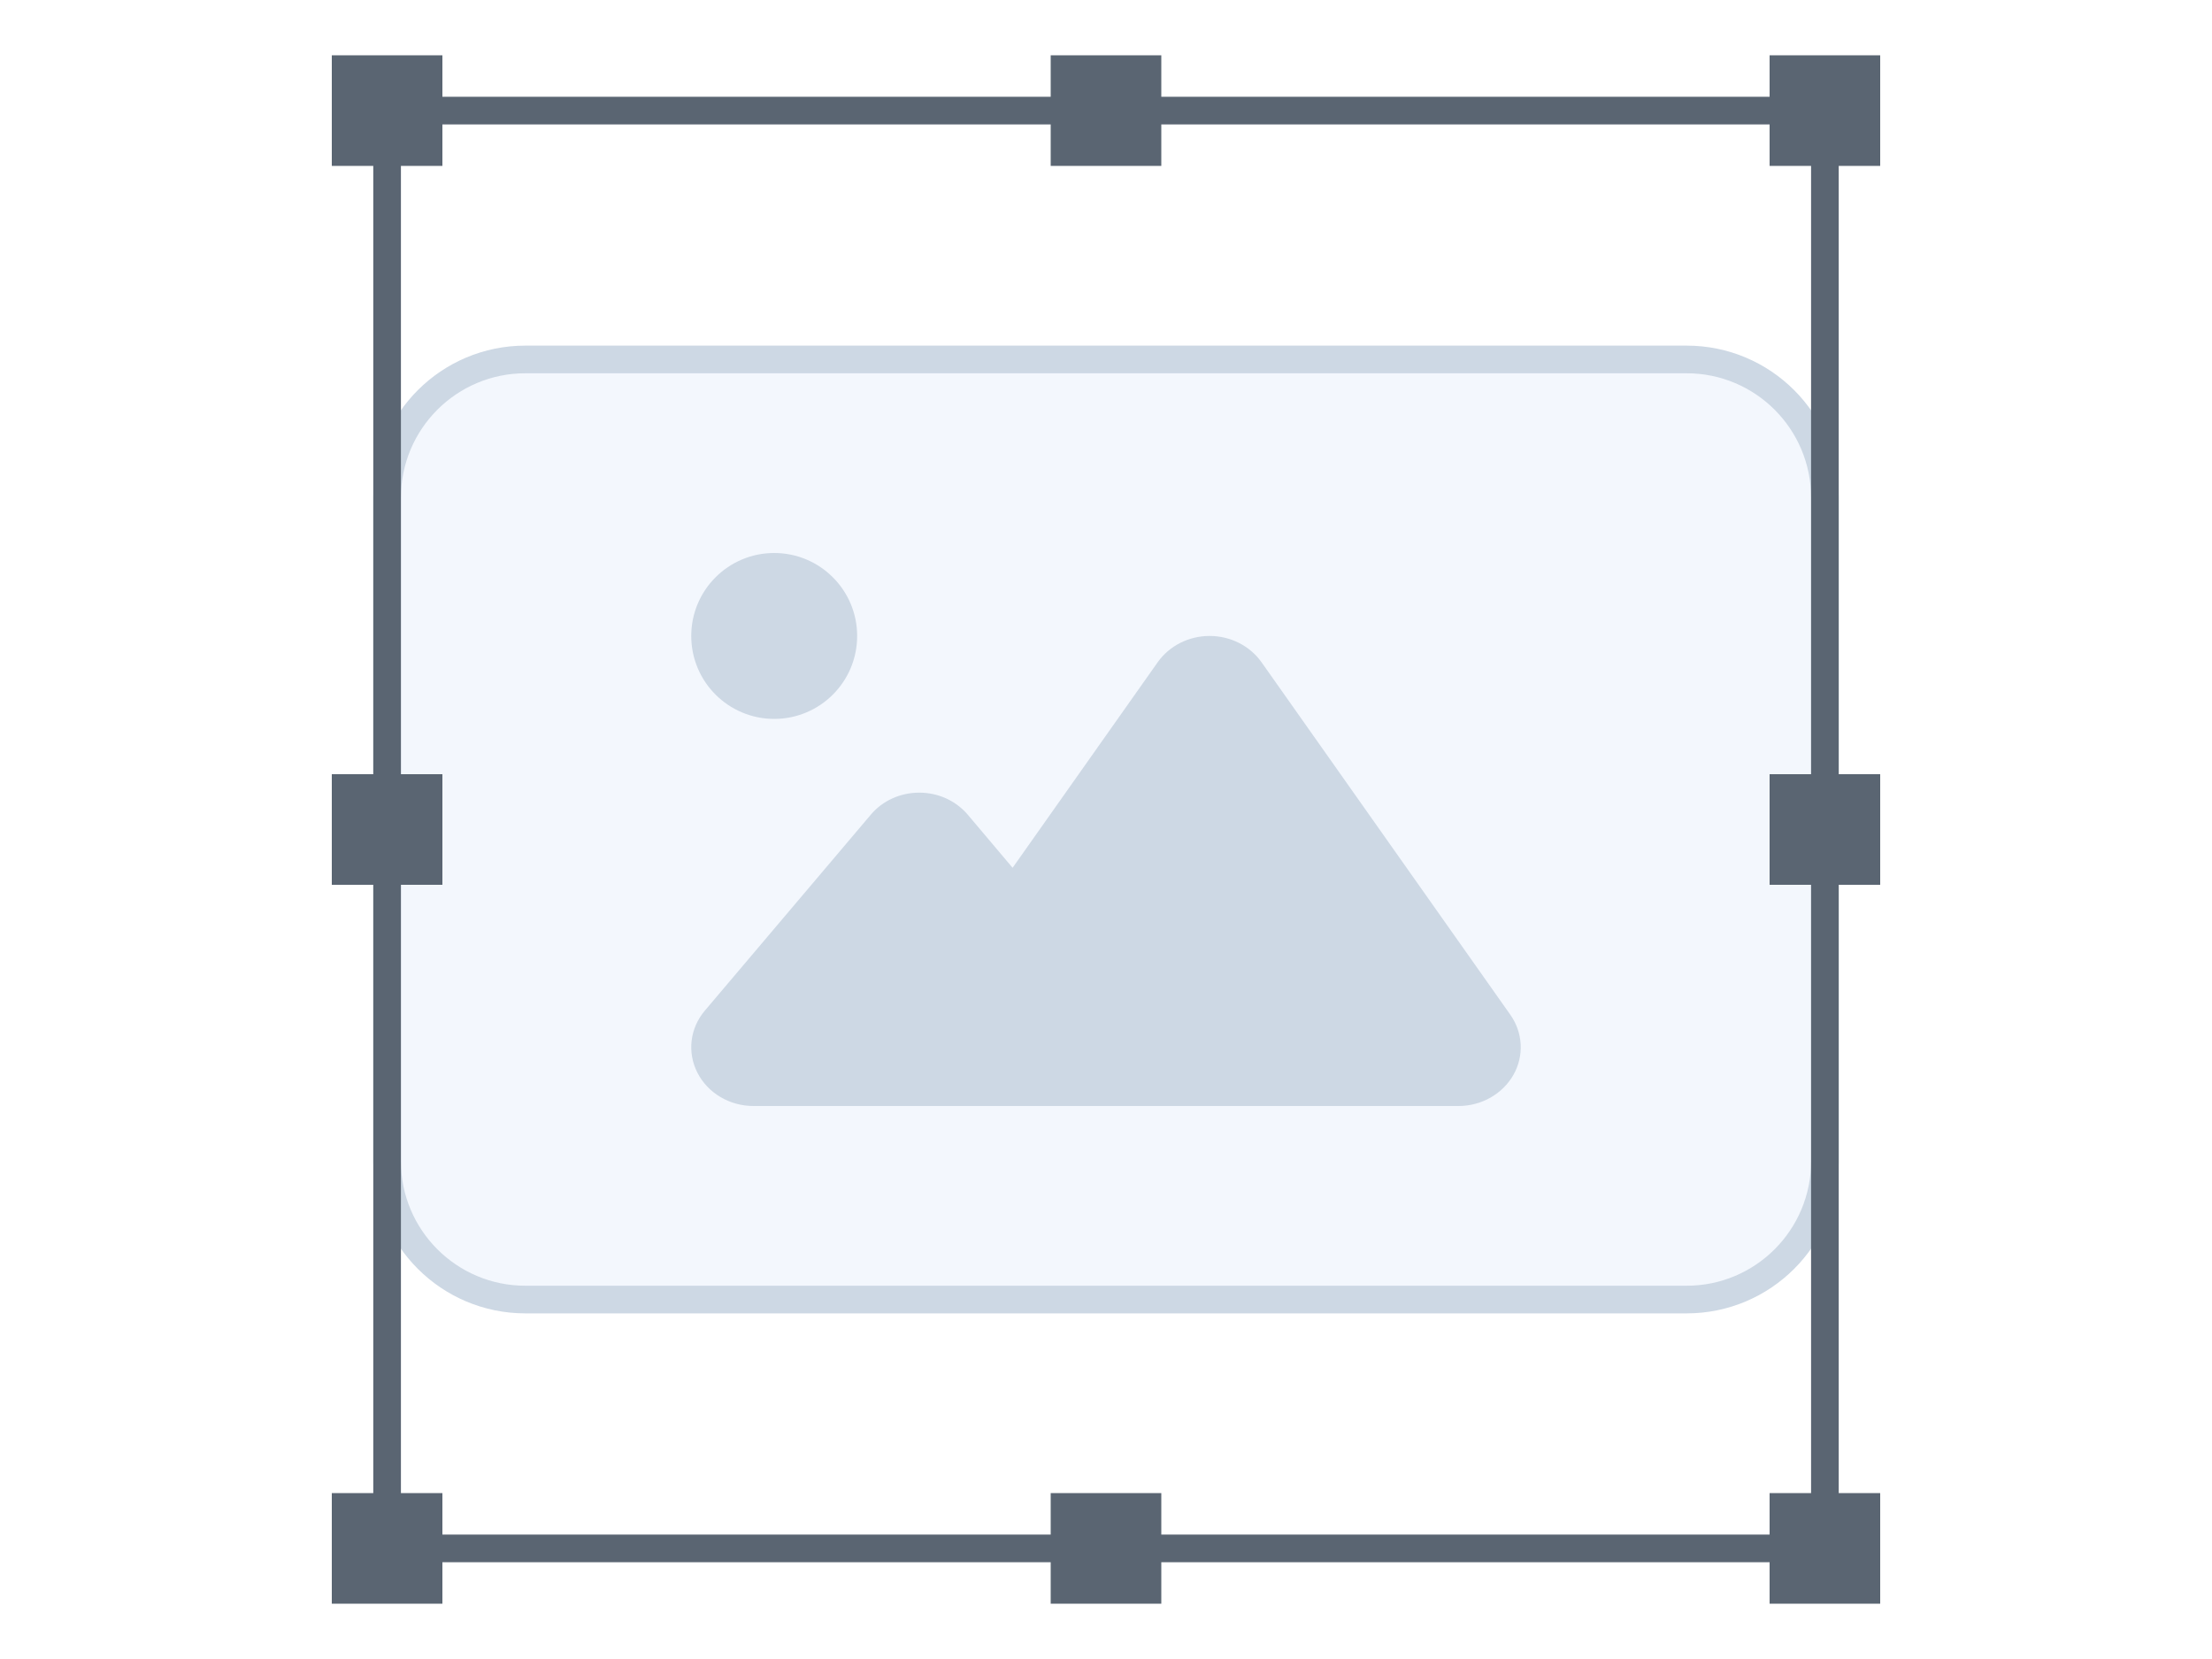
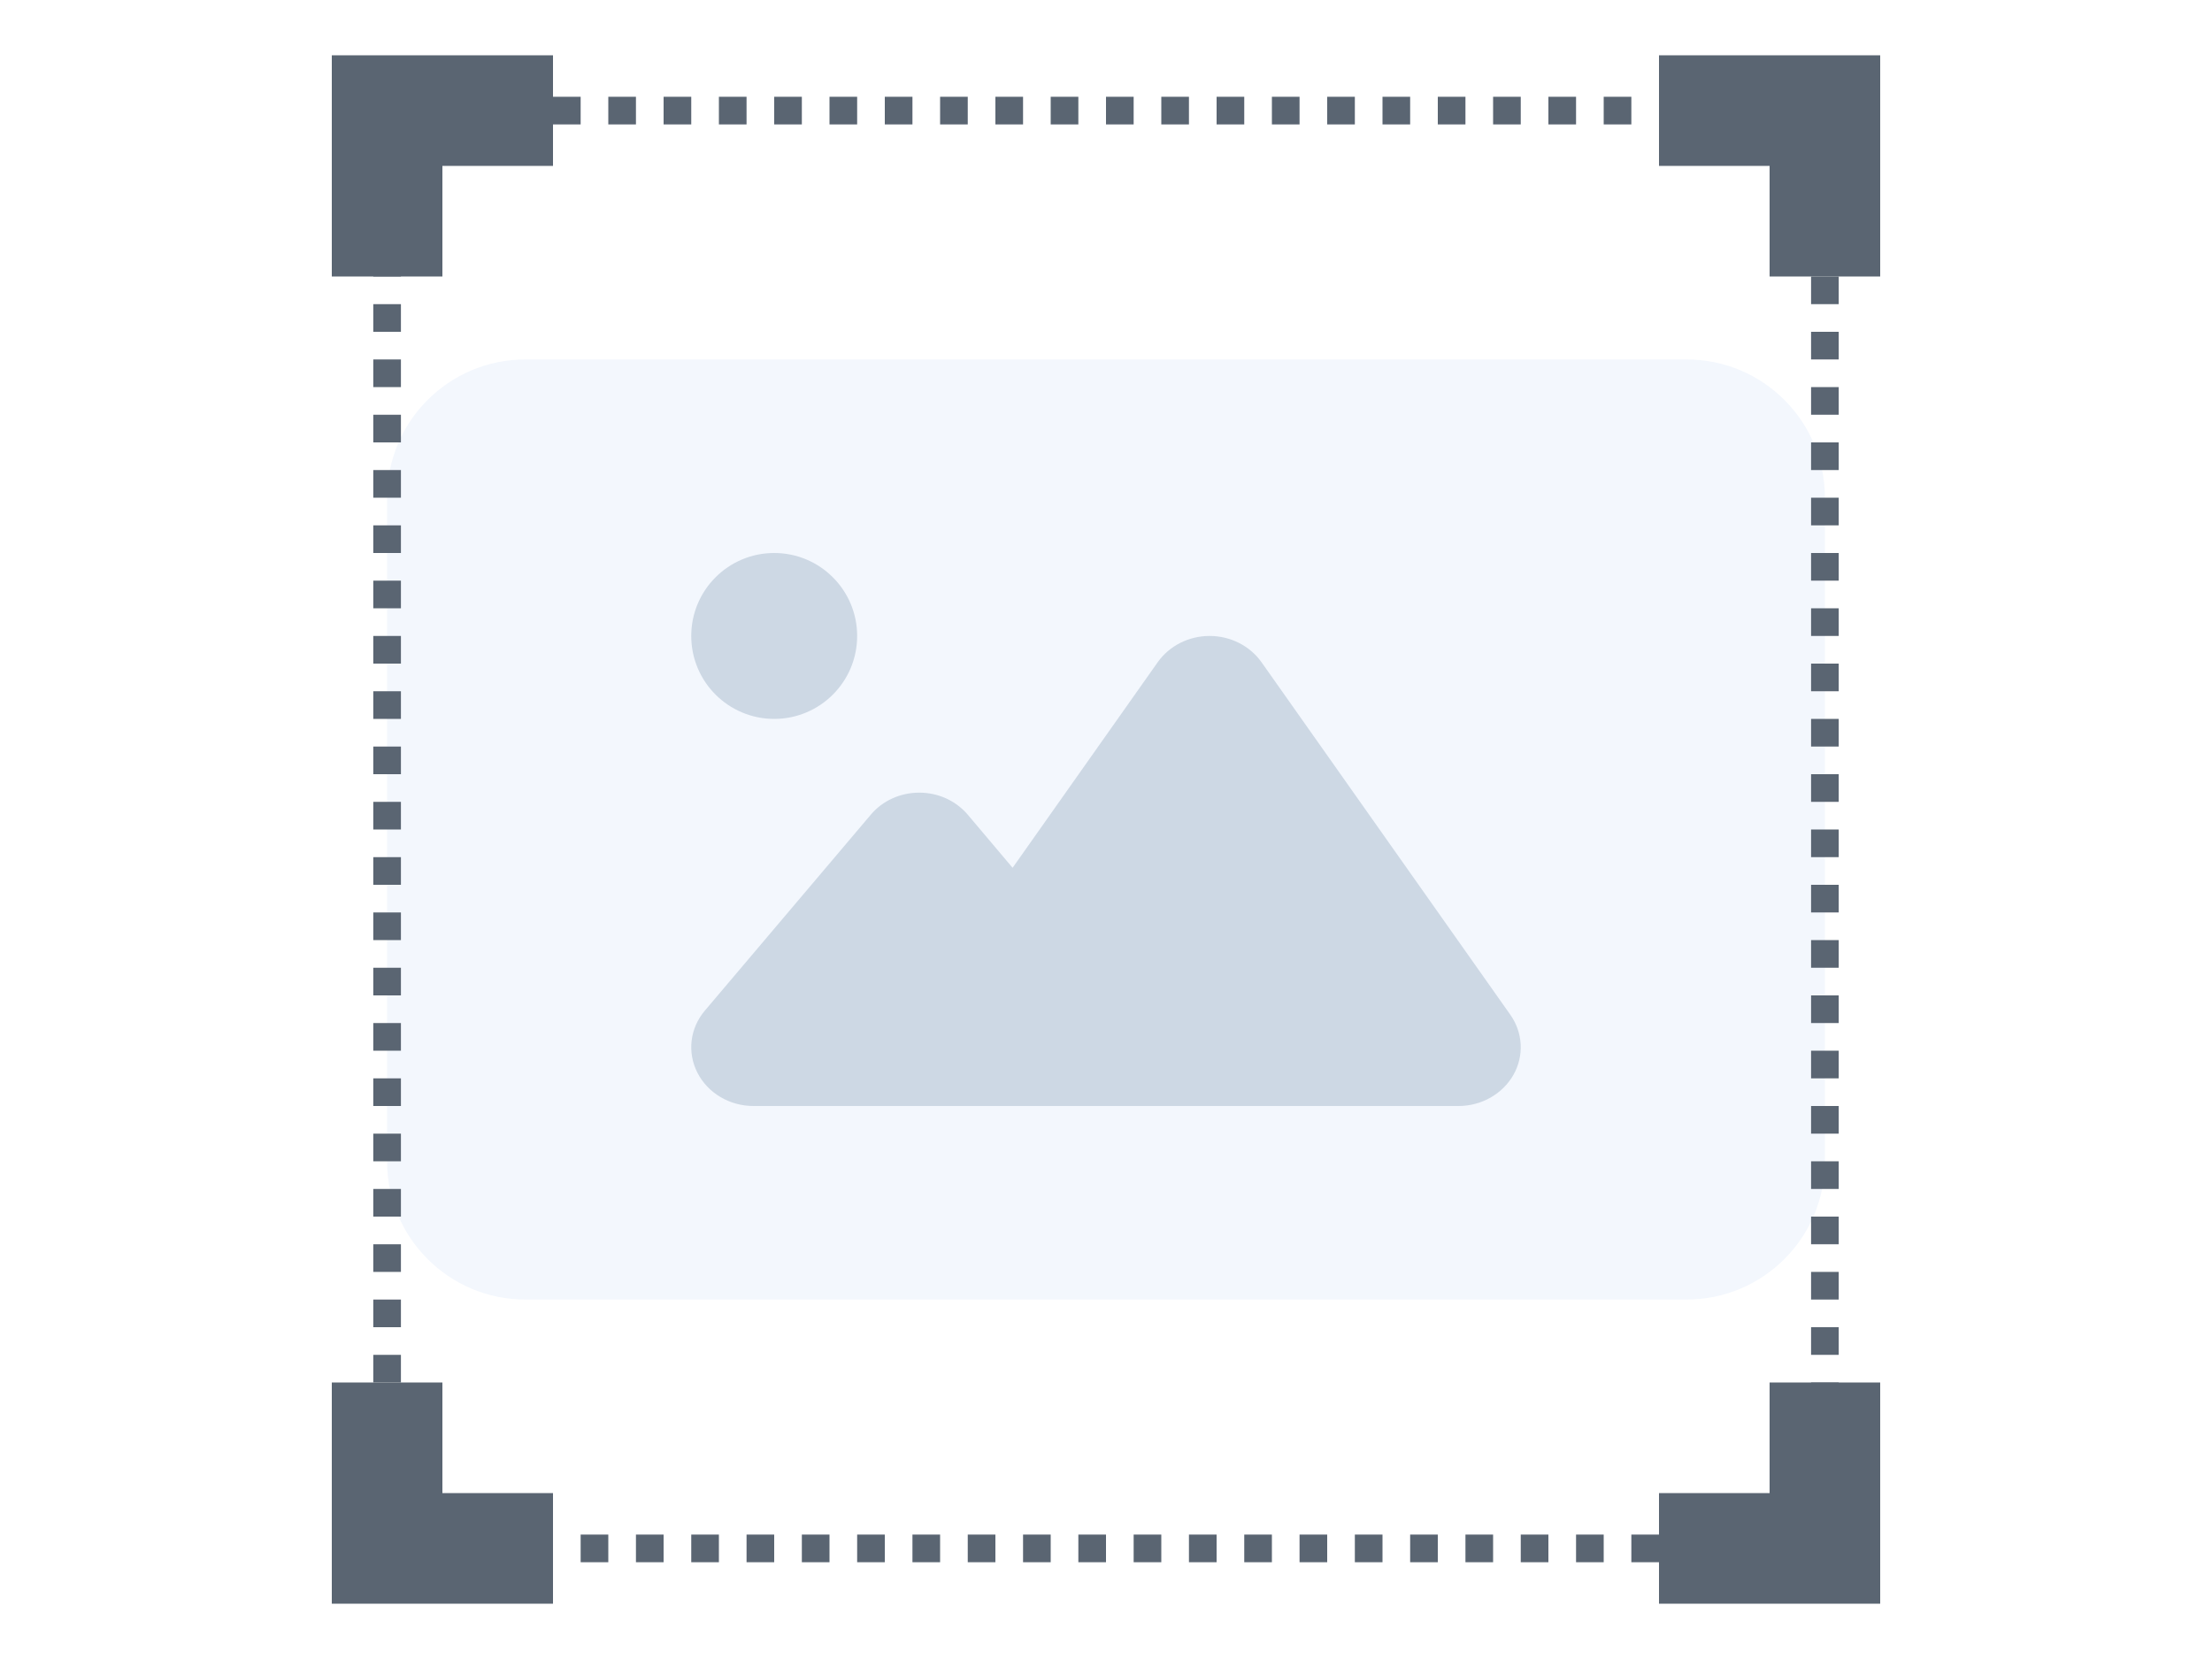
<svg xmlns="http://www.w3.org/2000/svg" xmlns:xlink="http://www.w3.org/1999/xlink" width="80px" height="60px" viewBox="0 0 80 60" version="1.1">
  <defs>
    <path d="M0,0 L80,0 L80,60 L0,60 L0,0 Z" id="path-1" />
+     <path d="M0,0 L56,0 L56,56 L0,56 L0,0 Z" id="path-2" />
+     <path d="M0,0 L8,0 L8,8 L0,8 L0,0 Z" id="path-3" />
+     <path d="M0,0 L8,0 L8,8 L0,8 L0,0 Z" id="path-4" />
+     <path d="M0,0 L8,0 L8,8 L0,8 L0,0 Z" id="path-5" />
+     <path d="M0,0 L8,0 L8,8 L0,8 L0,0 Z" id="path-6" />
  </defs>
  <g id="fit" stroke="none" fill="none" xlink:href="#path-1" fill-rule="evenodd">
    <use fill="#FFFFFF" xlink:href="#path-1" />
    <g id="image" stroke-width="1" transform="translate(14, 13)">
-       <rect id="pane" stroke="#CDD8E4" fill="#F3F7FD" x="0" y="0" width="52" height="34" rx="5" />
+       <rect id="pane" fill="#F3F7FD" x="0" y="0" width="52" height="34" rx="5" />
      <path d="M29.747,10 C28.997,10 28.294,10.354 27.872,10.947 L22.622,18.385 L21,16.464 C20.569,15.959 19.932,15.667 19.247,15.667 C18.563,15.667 17.916,15.959 17.494,16.464 L11.495,23.547 C10.951,24.184 10.848,25.061 11.223,25.796 C11.598,26.531 12.385,27 13.248,27 L20.747,27 L25.247,27 L38.746,27 C39.581,27 40.34,26.566 40.734,25.876 C41.127,25.185 41.08,24.344 40.621,23.697 L31.622,10.947 C31.2,10.354 30.497,10 29.747,10 Z" id="Path" fill="#CDD8E4" />
      <path d="M14,13 C15.657,13 17,11.657 17,10 C17,8.343 15.657,7 14,7 C12.343,7 11,8.343 11,10 C11,11.657 12.343,13 14,13 Z" id="Path" fill="#CDD8E4" />
-     </g>
-     <g id="crop" stroke-width="1" transform="translate(12, 2)">
-       <rect id="crop-border" stroke="#5A6572" x="2" y="2" width="52" height="52" />
-       <rect id="Rectangle" fill="#5A6572" x="52" y="0" width="4" height="4" />
-       <rect id="Rectangle-Copy" fill="#5A6572" x="0" y="0" width="4" height="4" />
-       <rect id="Rectangle-Copy-5" fill="#5A6572" x="52" y="26" width="4" height="4" />
-       <rect id="Rectangle-Copy-4" fill="#5A6572" x="0" y="26" width="4" height="4" />
-       <rect id="Rectangle-Copy-3" fill="#5A6572" x="52" y="52" width="4" height="4" />
-       <rect id="Rectangle-Copy-2" fill="#5A6572" x="0" y="52" width="4" height="4" />
-       <rect id="Rectangle-Copy-7" fill="#5A6572" x="26" y="0" width="4" height="4" />
-       <rect id="Rectangle-Copy-6" fill="#5A6572" x="26" y="52" width="4" height="4" />
+       <g id="crop" transform="translate(-2, -11)" xlink:href="#path-2">
+         <path d="M2,2 L54,2 L54,54 L2,54 Z" id="crop-border" stroke="#5A6572" stroke-width="1" stroke-dasharray="1" />
+         <g id="corner" xlink:href="#path-3" fill="#5A6572" fill-rule="evenodd">
+           <path d="M4,8 L0,8 L0,0 L8,0 L8,4 L4,4 L4,8 Z" id="Combined-Shape" />
+         </g>
+         <g id="corner-copy" transform="translate(4, 52) rotate(-90) translate(-4, -52)translate(0, 48)" xlink:href="#path-4" fill="#5A6572" fill-rule="evenodd">
+           <path d="M4,8 L0,8 L0,0 L8,0 L8,4 L4,4 L4,8 Z" id="Combined-Shape" />
+         </g>
+         <g id="corner-copy-3" transform="translate(52, 4) scale(-1, 1) translate(-52, -4)translate(48, 0)" xlink:href="#path-5" fill="#5A6572" fill-rule="evenodd">
+           <path d="M4,8 L0,8 L0,0 L8,0 L8,4 L4,4 L4,8 Z" id="Combined-Shape" />
+         </g>
+         <g id="corner-copy-2" transform="translate(52, 52) scale(-1, 1) rotate(-90) translate(-52, -52)translate(48, 48)" xlink:href="#path-6" fill="#5A6572" fill-rule="evenodd">
+           <path d="M4,8 L0,8 L0,0 L8,0 L8,4 L4,4 L4,8 Z" id="Combined-Shape" />
+         </g>
+       </g>
    </g>
  </g>
</svg>
